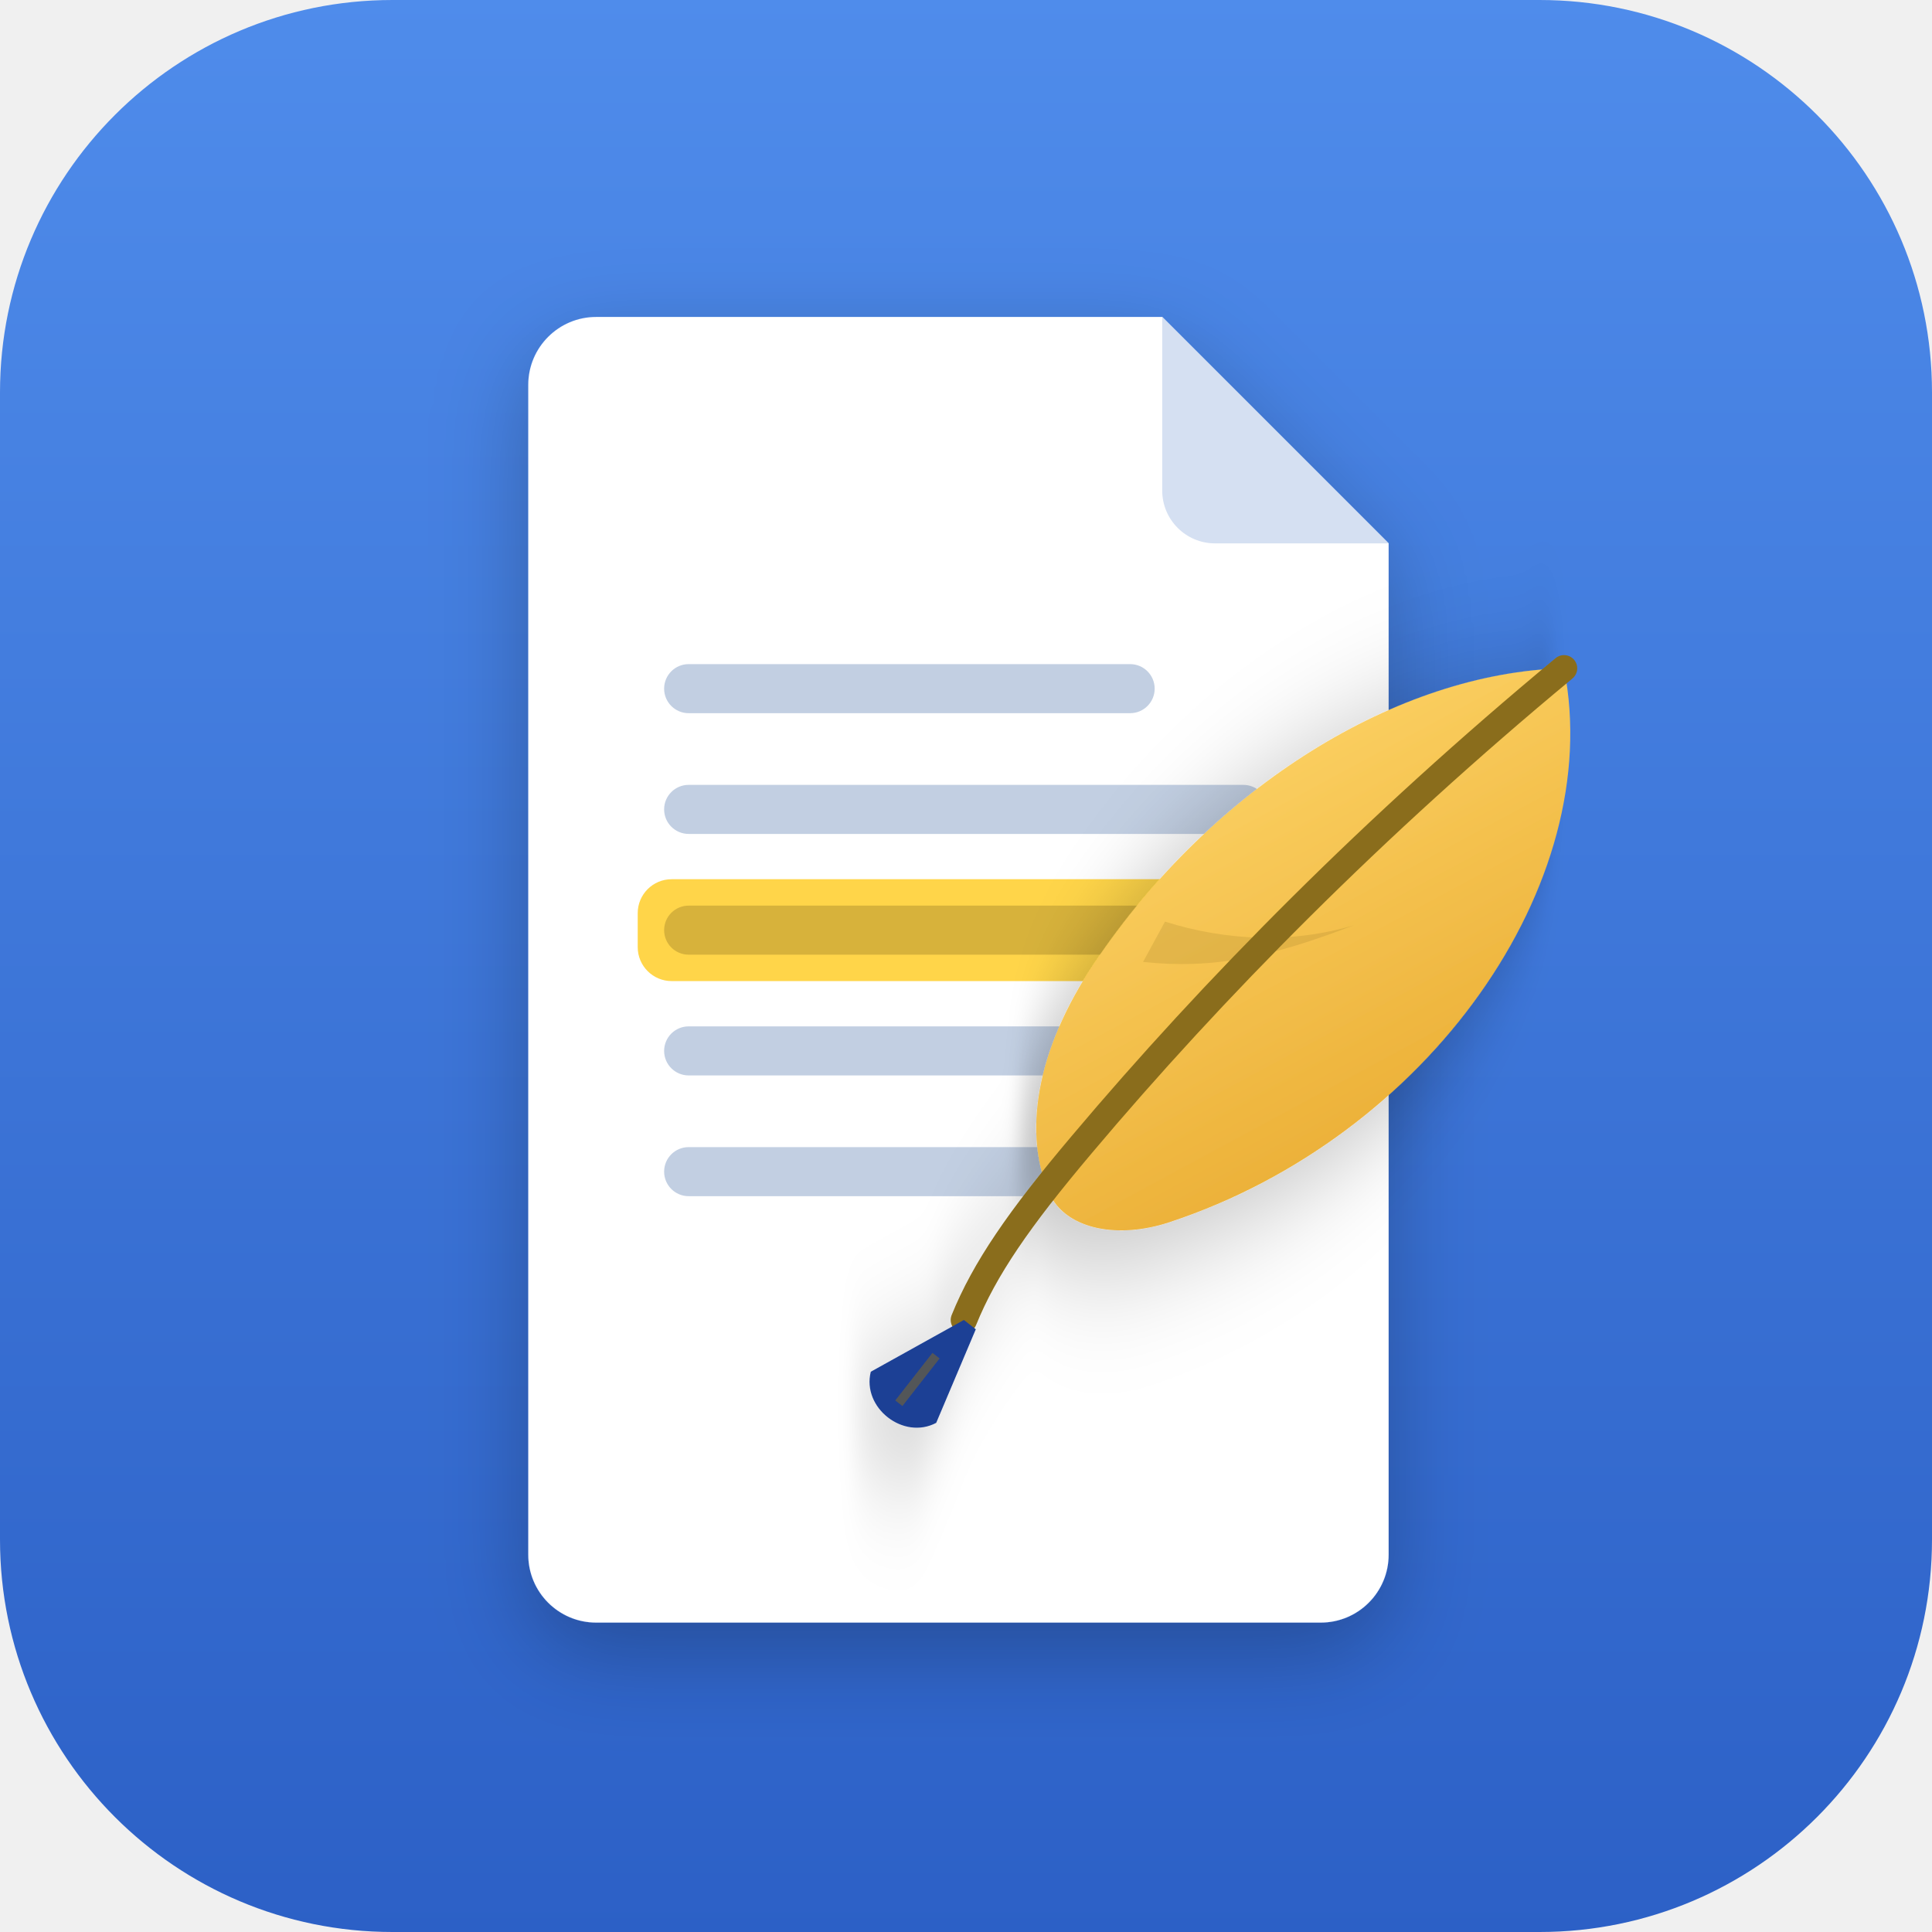
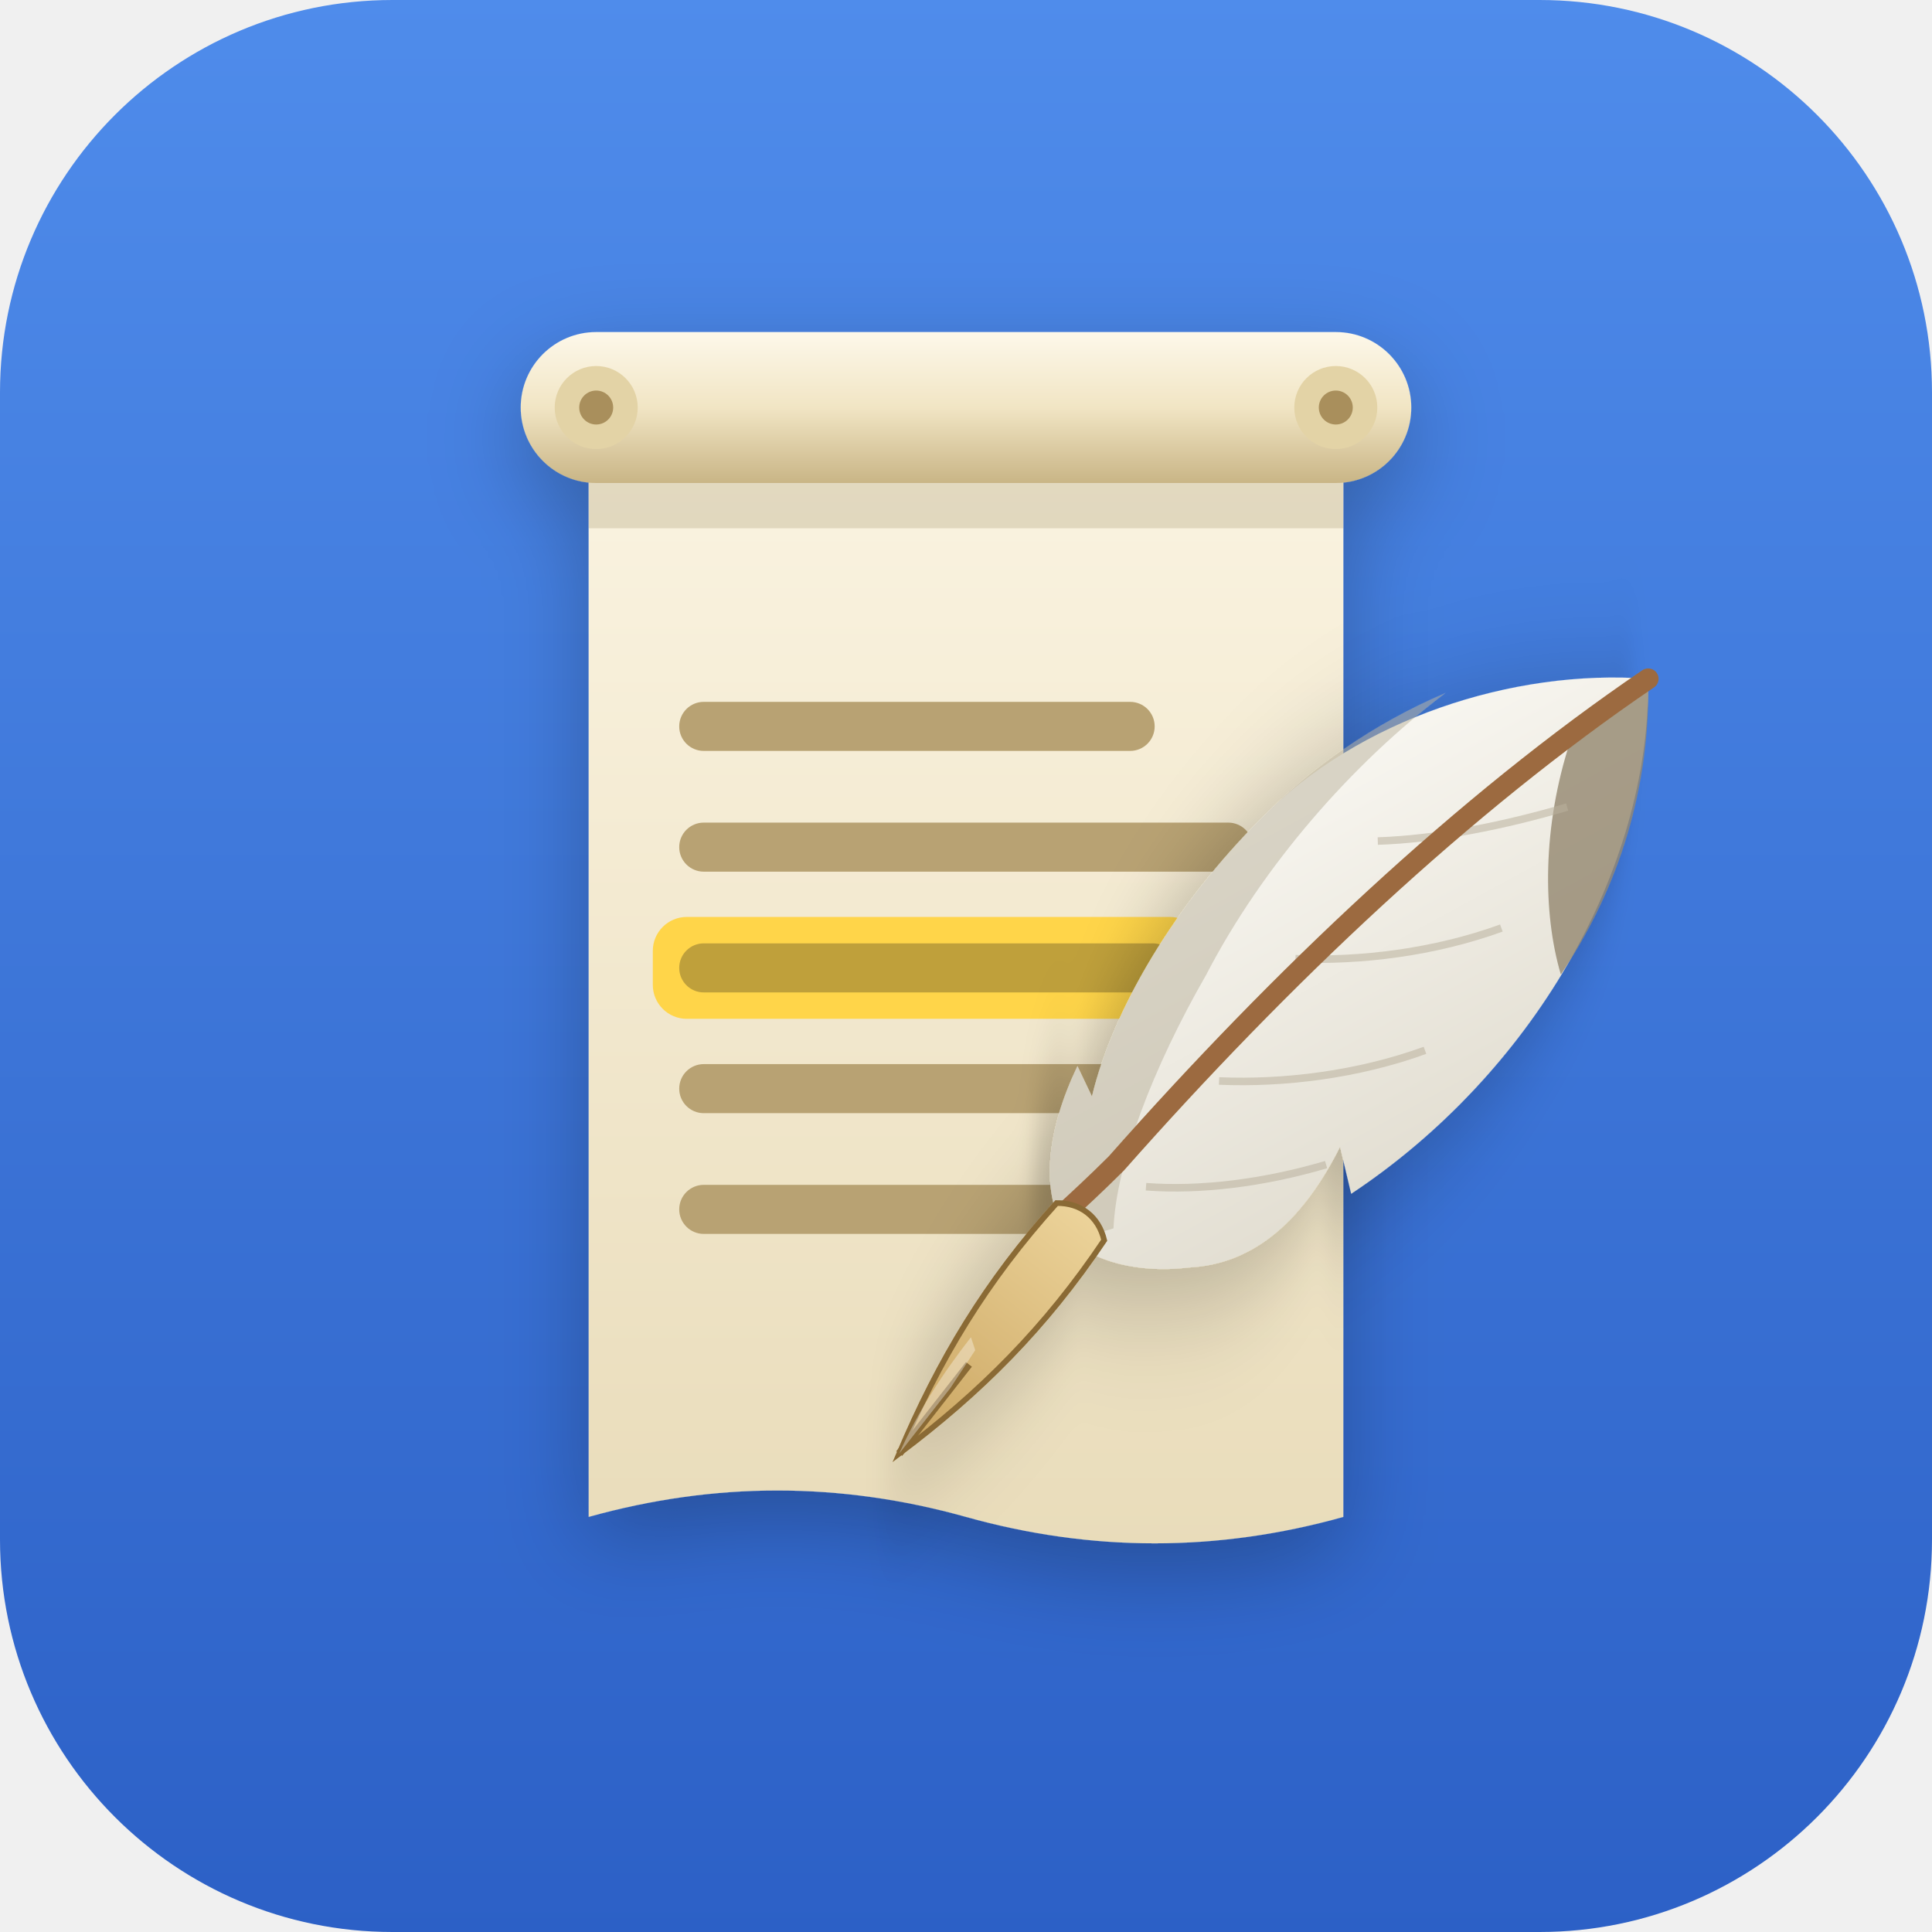
<svg xmlns="http://www.w3.org/2000/svg" width="512" height="512" viewBox="0 0 512 512">
  <defs>
    <linearGradient id="bg" x1="0" y1="0" x2="0" y2="1">
      <stop offset="0" stop-color="#4f8ceb" />
      <stop offset="1" stop-color="#2c60c6" />
    </linearGradient>
-     <linearGradient id="feather" x1="0" y1="0" x2="1" y2="1">
-       <stop offset="0" stop-color="#ffd76b" />
-       <stop offset="1" stop-color="#e8a92e" />
+     <linearGradient id="parch" x1="0" y1="0" x2="0" y2="1">
+       <stop offset="0" stop-color="#faf3e0" />
+       <stop offset="1" stop-color="#e9dcba" />
+     </linearGradient>
+     <linearGradient id="roll" x1="0" y1="0" x2="0" y2="1">
+       <stop offset="0" stop-color="#fdf8ea" />
+       <stop offset="0.5" stop-color="#f1e5c4" />
+       <stop offset="1" stop-color="#c9b586" />
+     </linearGradient>
+     <linearGradient id="vane" x1="0" y1="0" x2="1" y2="1">
+       <stop offset="0" stop-color="#fefdf9" />
+       <stop offset="1" stop-color="#ddd8ca" />
+     </linearGradient>
+     <linearGradient id="horn" x1="0" y1="0" x2="0" y2="1">
+       <stop offset="0" stop-color="#ecd39a" />
+       <stop offset="1" stop-color="#c9a35e" />
    </linearGradient>
    <filter id="softShadow" x="-20%" y="-20%" width="140%" height="140%">
      <feDropShadow dx="0" dy="8" stdDeviation="12" flood-color="#000" flood-opacity="0.25" />
    </filter>
  </defs>
  <rect width="512" height="512" rx="104" fill="url(#bg)" />
  <g filter="url(#softShadow)">
-     <path d="M158 84 h150 l60 60 v268 a18 18 0 0 1 -18 18 h-192 a18 18 0 0 1 -18 -18 v-310 a18 18 0 0 1 18 -18 z" fill="#ffffff" />
-     <path d="M308 84 l60 60 h-46 a14 14 0 0 1 -14 -14 z" fill="#d5e0f2" />
-     <g fill="#c2cfe2">
-       <rect x="176" y="176" width="130" height="13" rx="6.5" />
-       <rect x="176" y="208" width="160" height="13" rx="6.5" />
-       <rect x="176" y="272" width="160" height="13" rx="6.5" />
-       <rect x="176" y="304" width="110" height="13" rx="6.5" />
+     <path d="M156 126 h200 v276 q -50 14 -100 0 q -50 -14 -100 0 z" fill="url(#parch)" />
+     <path d="M156 126 h200 v14 h-200 z" fill="#8f7a4e" opacity="0.22" />
+     <g fill="#b8a273">
+       <rect x="180" y="186" width="126" height="13" rx="6.5" />
+       <rect x="180" y="218" width="152" height="13" rx="6.5" />
+       <rect x="180" y="282" width="152" height="13" rx="6.5" />
+       <rect x="180" y="314" width="106" height="13" rx="6.5" />
    </g>
-     <rect x="169" y="233" width="150" height="27" rx="9" fill="#ffd54a" />
-     <rect x="176" y="240" width="136" height="13" rx="6.5" fill="#b7952e" opacity="0.55" />
+     <rect x="173" y="243" width="146" height="27" rx="9" fill="#ffd54a" />
+     <rect x="180" y="250" width="132" height="13" rx="6.5" fill="#8a7430" opacity="0.55" />
+     <rect x="138" y="88" width="236" height="40" rx="20" fill="url(#roll)" />
+     <circle cx="158" cy="108" r="11" fill="#e3d3a6" />
+     <circle cx="158" cy="108" r="4.5" fill="#a98f5c" />
+     <circle cx="354" cy="108" r="11" fill="#e3d3a6" />
+     <circle cx="354" cy="108" r="4.5" fill="#a98f5c" />
  </g>
-   <g filter="url(#softShadow)" transform="translate(255,352) rotate(38)">
-     <path d="M18,-236 C 62,-198 66,-116 26,-56 C 18,-44 6,-38 -3,-42 C -19,-50 -30,-70 -32,-98 C -36,-154 -16,-208 18,-236 Z" fill="url(#feather)" />
-     <path d="M18,-236 C 4,-172 -3,-112 -5,-58 C -6,-32 -5,-16 -1,-2" stroke="#8a6d1c" stroke-width="7" fill="none" stroke-linecap="round" />
-     <path d="M-24,-118 C -8,-124 6,-134 16,-148 C 4,-128 -6,-116 -22,-106 Z" fill="#8a6d1c" opacity="0.18" />
-     <path d="M-1,-2 L -12,24 C -8,33 6,33 10,24 L 3,-2 Z" fill="#1d3f95" />
-     <line x1="-1" y1="10" x2="-1" y2="26" stroke="#8a6d1c" stroke-width="2.4" opacity="0.5" />
+   <g filter="url(#softShadow)" transform="translate(258,360) rotate(38)">
+     <path d="M 30,-252              C 62,-212 70,-150 52,-96              L 42,-104              C 46,-84 44,-66 30,-54              C 20,-44 6,-38 -3,-42              C -14,-47 -22,-60 -26,-78              L -18,-74              C -28,-96 -32,-128 -28,-160              C -24,-196 0,-232 30,-252 Z" fill="url(#vane)" />
+     <path d="M -3,-42 C -14,-47 -22,-60 -26,-78 L -18,-74 C -28,-96 -32,-128 -28,-160 C -26,-178 -20,-198 -10,-216 C -18,-186 -20,-150 -14,-118 C -10,-90 -2,-64 8,-50 C 4,-44 0,-41 -3,-42 Z" fill="#b9b19c" opacity="0.5" />
+     <path d="M 30,-252 C 48,-230 58,-204 60,-176 C 46,-186 32,-204 24,-226 C 26,-236 28,-246 30,-252 Z" fill="#93876f" opacity="0.8" />
+     <g stroke="#b9b19c" stroke-width="2" opacity="0.55" fill="none">
+       <path d="M 8,-64 C 20,-72 32,-84 42,-98" />
+       <path d="M 6,-98 C 20,-108 34,-122 44,-138" />
+       <path d="M 2,-136 C 16,-146 30,-160 40,-176" />
+       <path d="M 0,-174 C 12,-184 24,-198 34,-212" />
+     </g>
+     <path d="M 30,-252 C 12,-196 2,-130 -2,-64 C -3,-56 -4,-50 -5,-44" stroke="#9c6b3f" stroke-width="5.5" fill="none" stroke-linecap="round" />
+     <path d="M -8,-46 C -10,-18 -7,6 0,32 C 7,6 10,-18 8,-46 C 3,-50 -3,-50 -8,-46 Z" fill="url(#horn)" stroke="#8a6a34" stroke-width="1.5" />
+     <path d="M 0,32 L 0,2" stroke="#8a6a34" stroke-width="2" />
+     <path d="M 0,32 C -3,20 -4,8 -4,-4 L -1,-2 L 0,10 Z" fill="#ffffff" opacity="0.35" />
  </g>
</svg>
